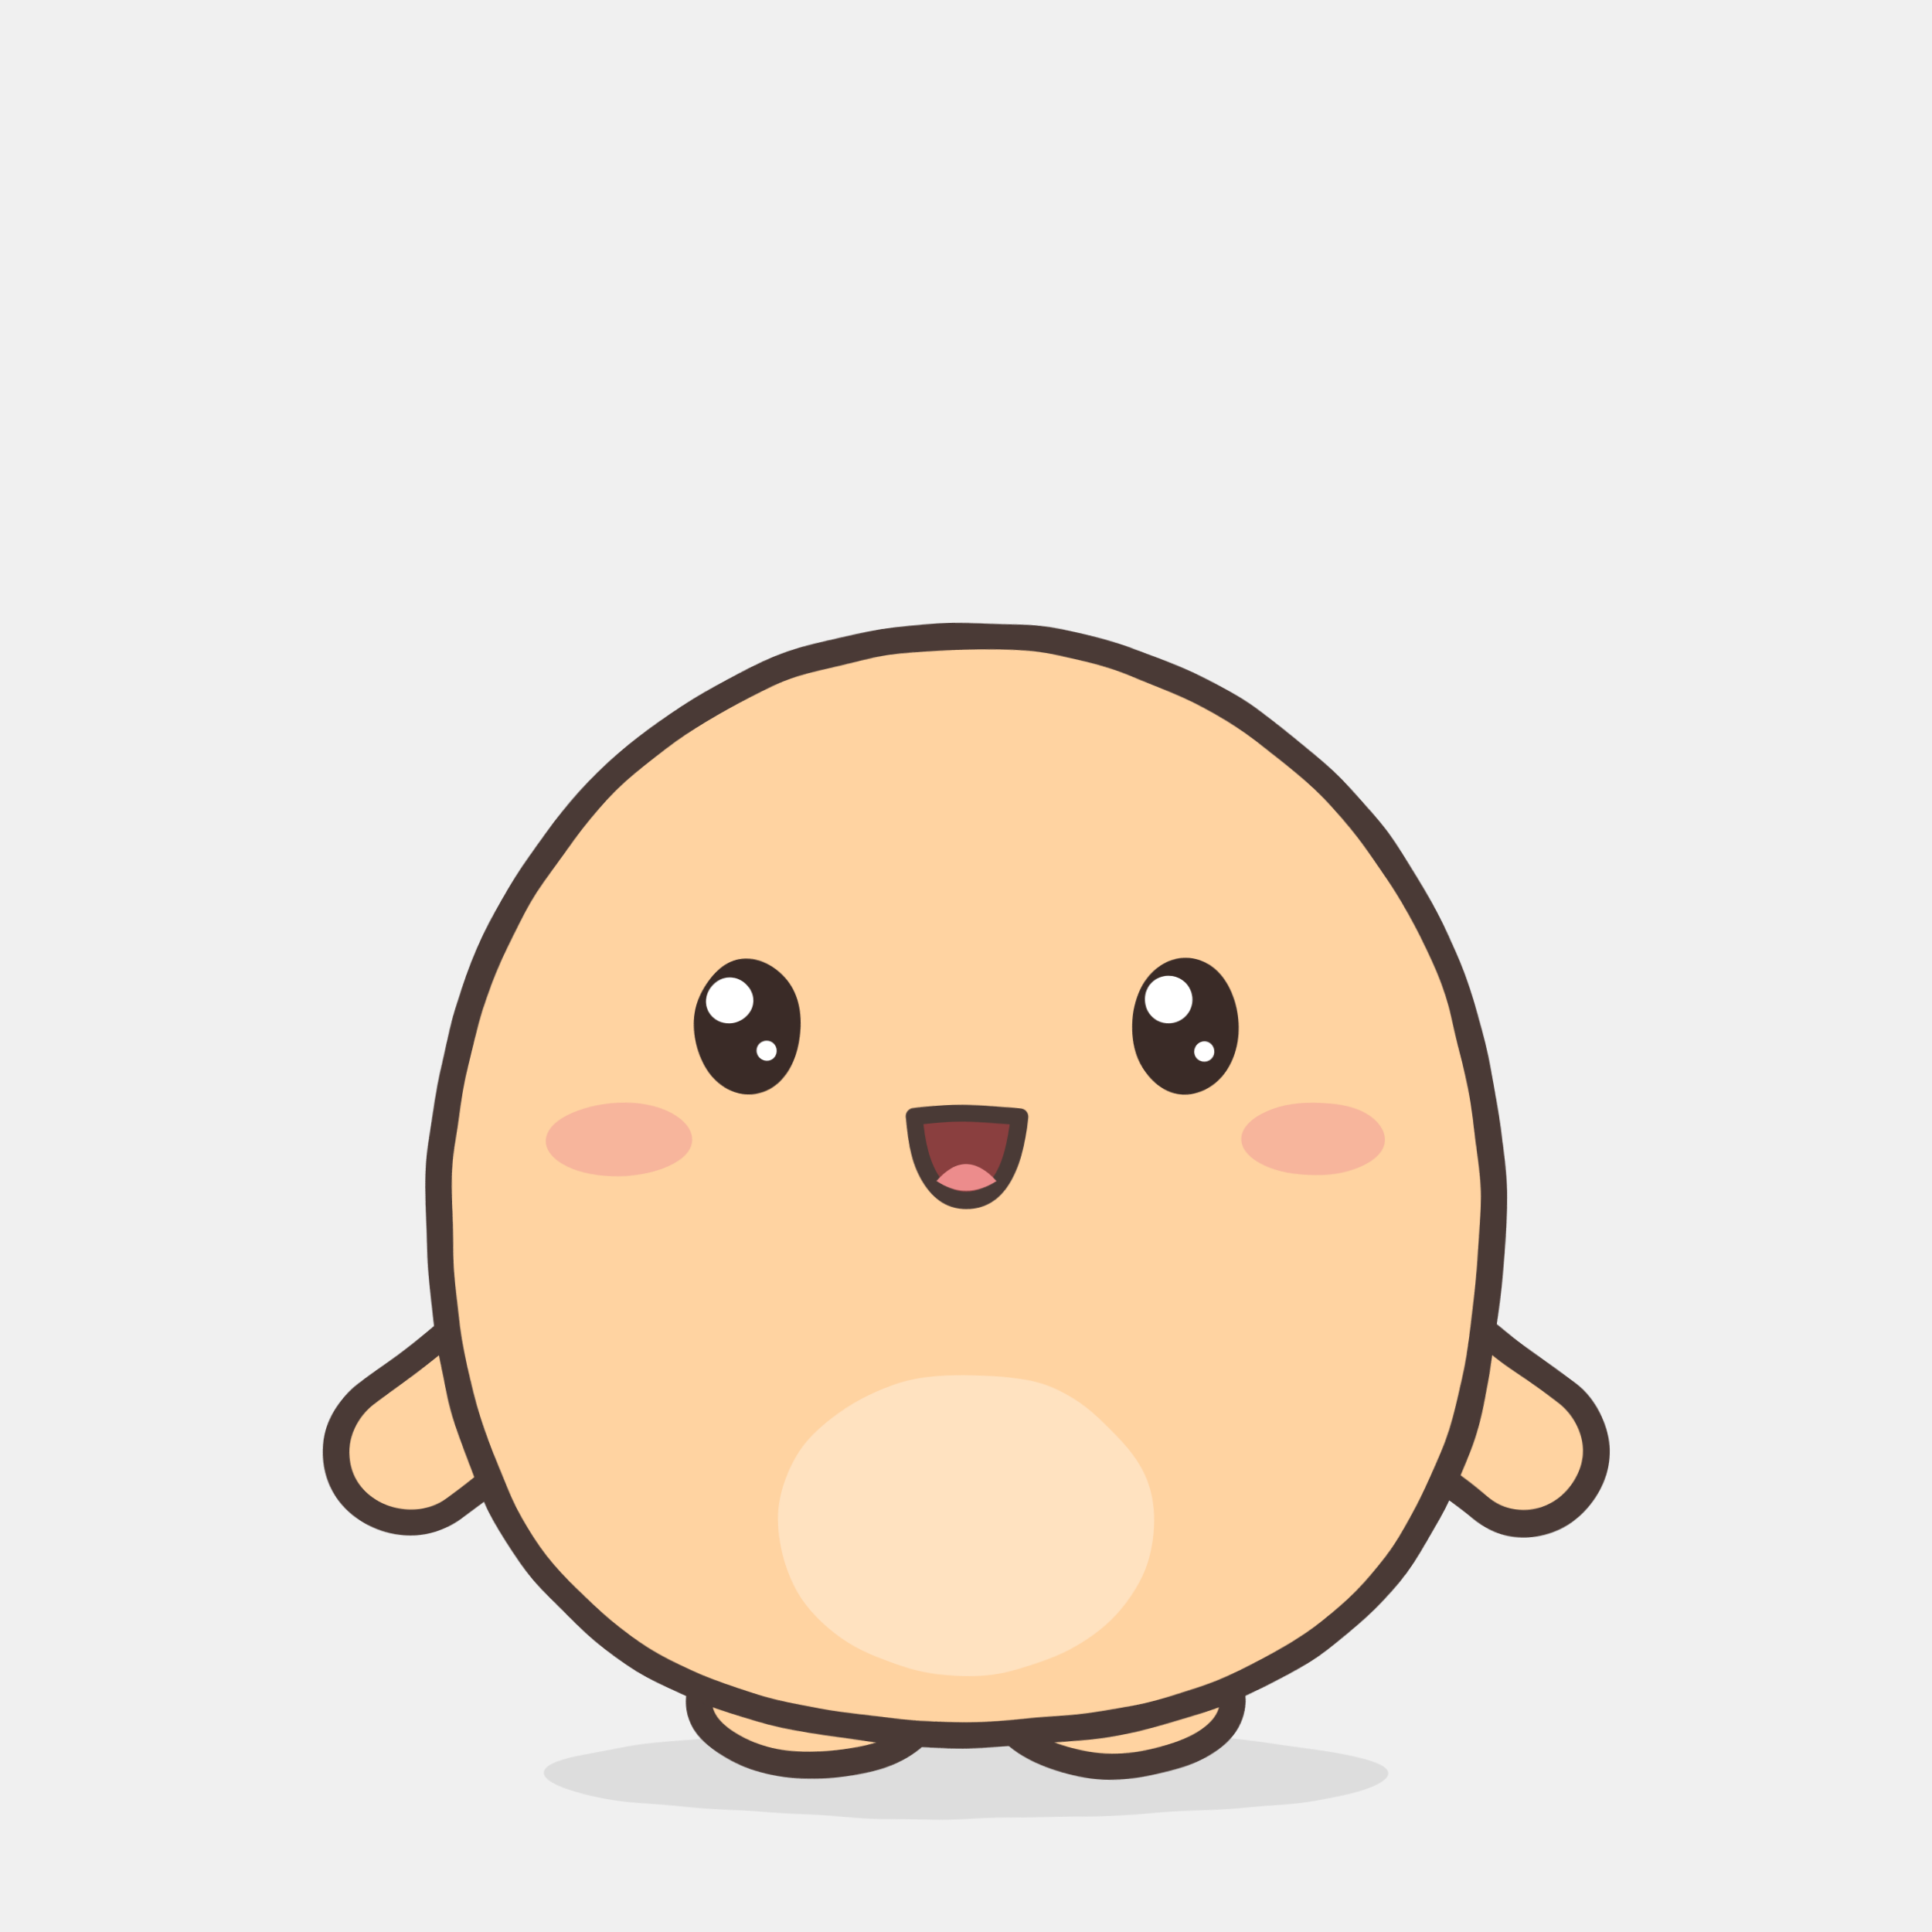
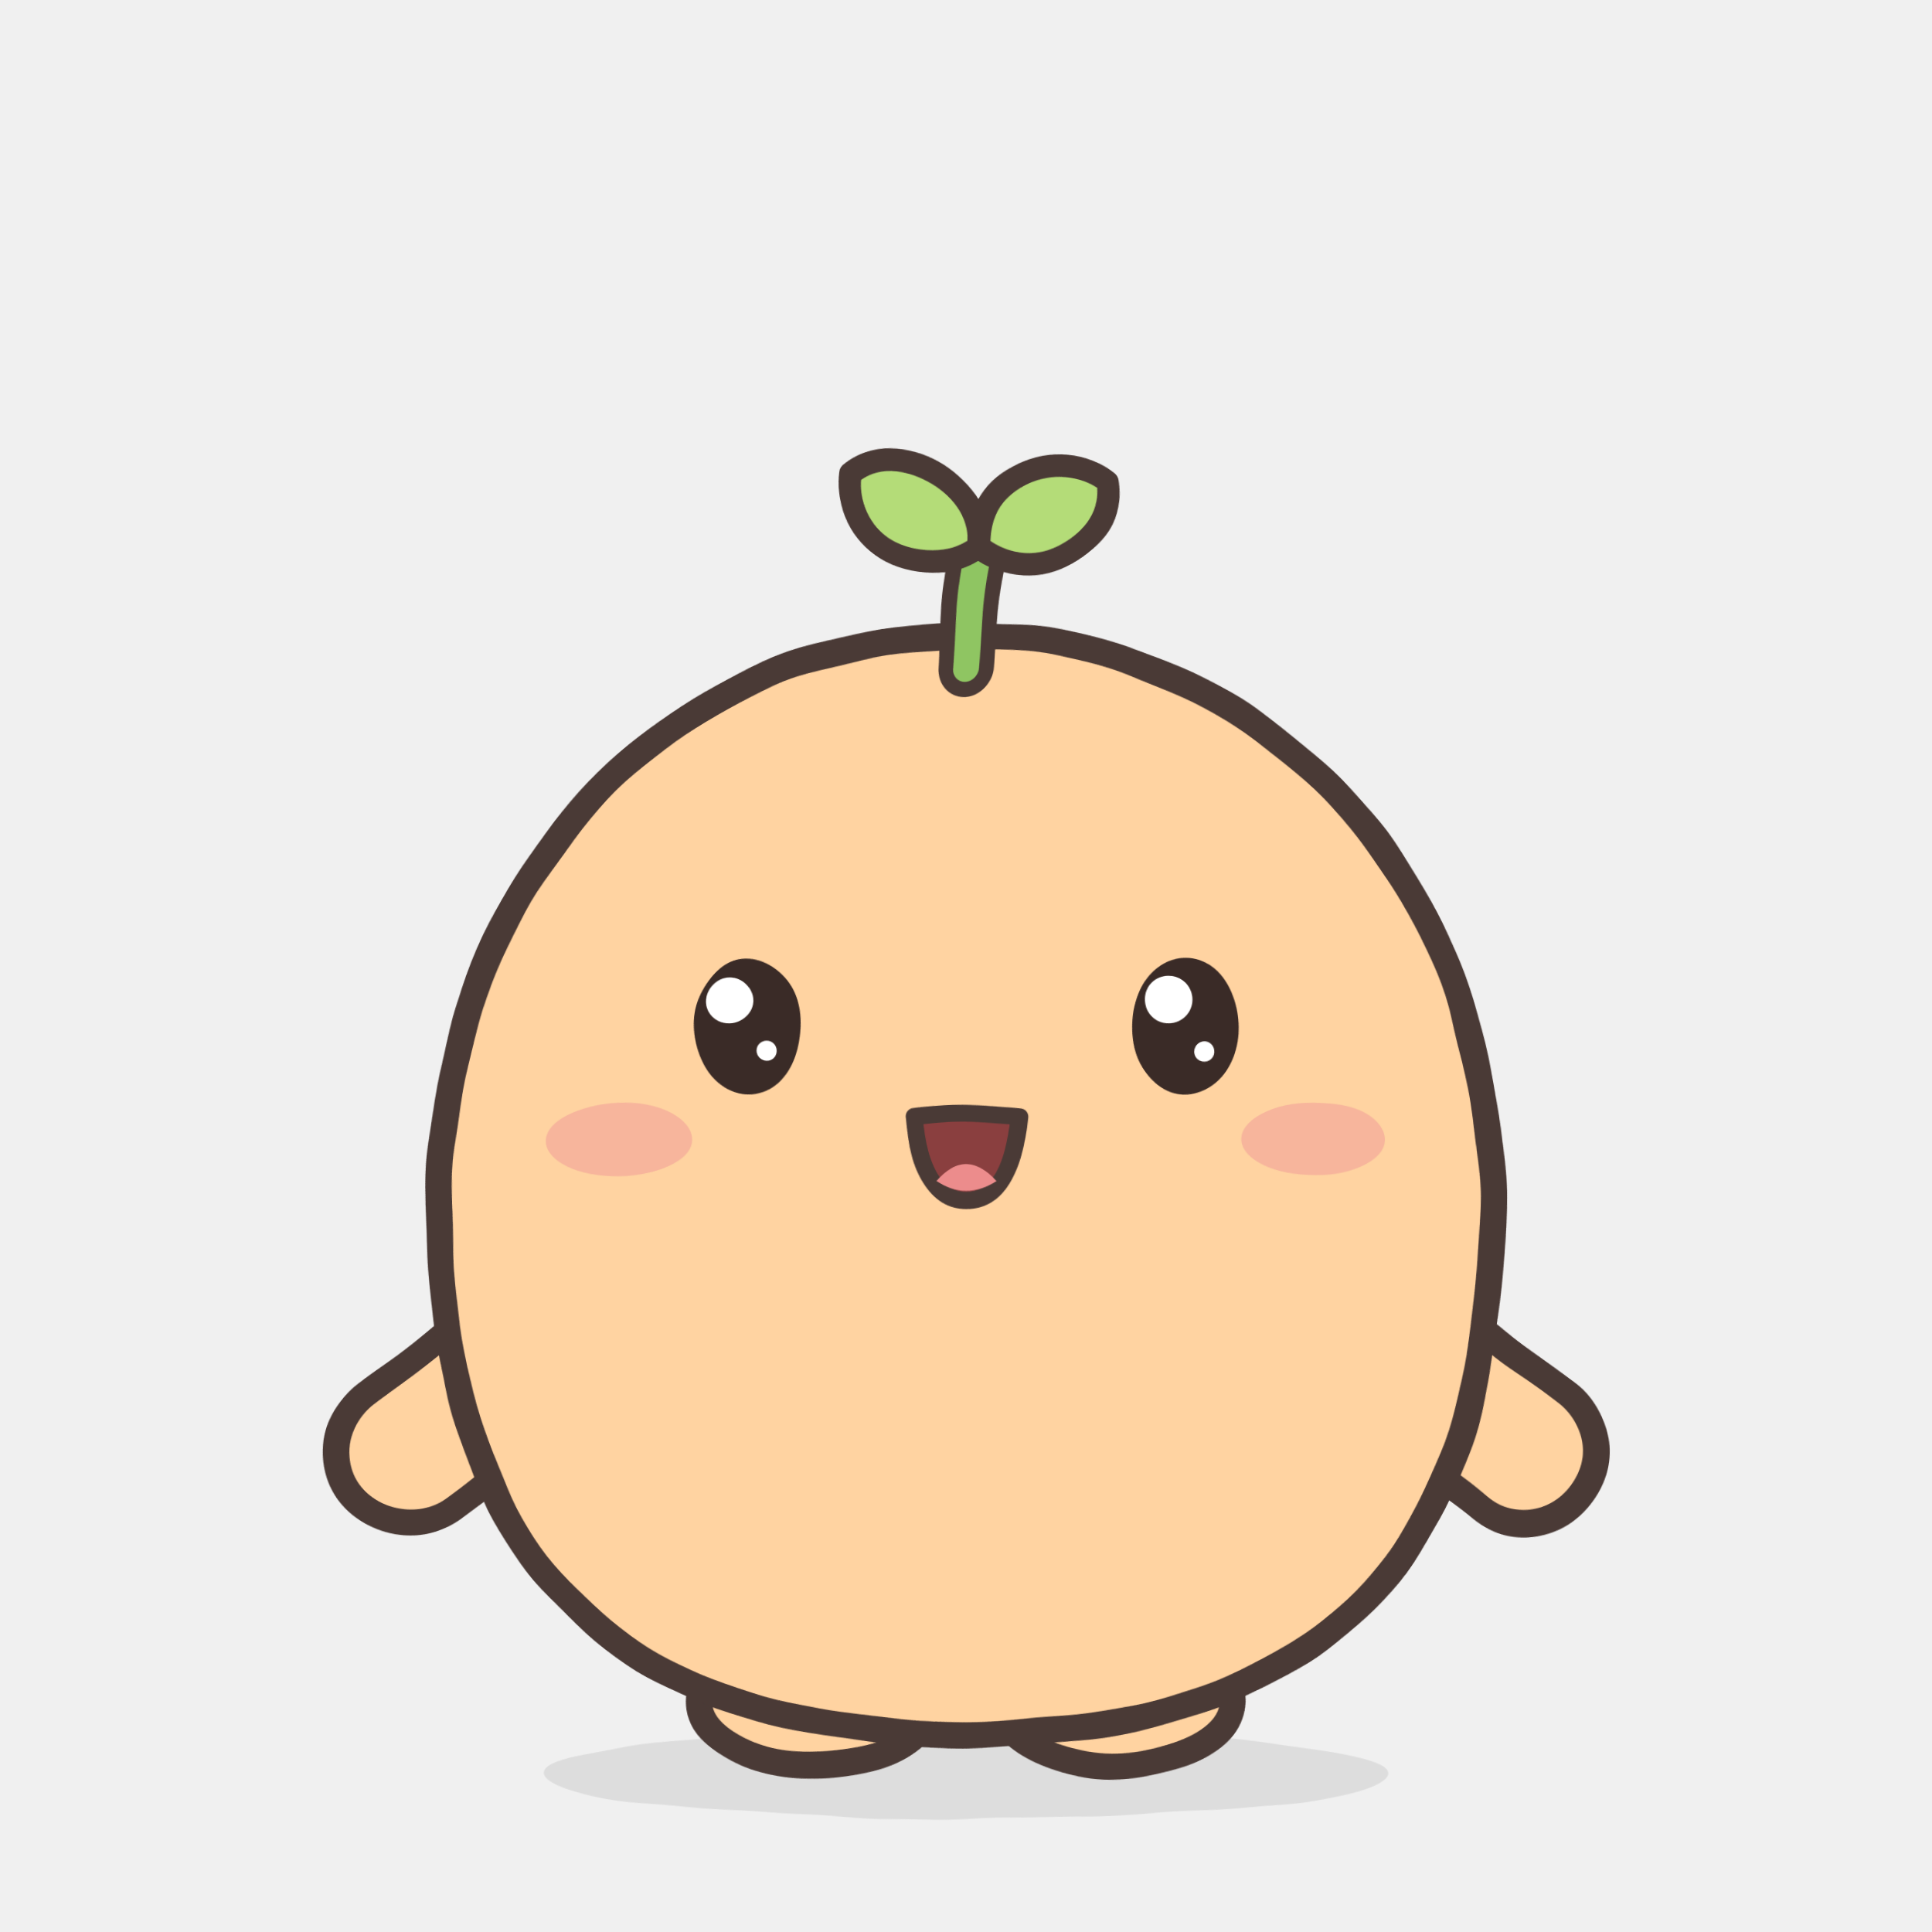
<svg xmlns="http://www.w3.org/2000/svg" width="512" height="512" viewBox="0 0 512 512">
  <defs>
    <filter id="hand" filterUnits="userSpaceOnUse" x="-20" y="-20" width="552" height="552">
      <feTurbulence type="fractalNoise" baseFrequency="0.03" numOctaves="2" seed="11" />
      <feDisplacementMap in="SourceGraphic" scale="2" xChannelSelector="R" yChannelSelector="G" />
    </filter>
  </defs>
  <g filter="url(#hand)" stroke-linecap="round" stroke-linejoin="round">
    <ellipse cx="256" cy="470" rx="112" ry="12" fill="#000" opacity="0.08" />
    <ellipse cx="216" cy="451" rx="31" ry="17" fill="#ffd3a1" stroke="#4a3a36" stroke-width="7" />
    <ellipse cx="296" cy="451" rx="31" ry="17" fill="#ffd3a1" stroke="#4a3a36" stroke-width="7" />
    <line x1="140.0" y1="360.0" x2="108.5" y2="384.6" stroke="#4a3a36" stroke-width="45" stroke-linecap="round" />
    <line x1="140.0" y1="360.0" x2="108.5" y2="384.6" stroke="#ffd3a1" stroke-width="31" stroke-linecap="round" />
    <line x1="372.0" y1="360.0" x2="403.5" y2="384.6" stroke="#4a3a36" stroke-width="45" stroke-linecap="round" />
    <line x1="372.0" y1="360.0" x2="403.5" y2="384.6" stroke="#ffd3a1" stroke-width="31" stroke-linecap="round" />
    <g>
      <path d="M256,172.0 C333.52,172.0 392.0,235.502 392.0,319.68 C392.0,409.651 349.35,456.0 256,456.0 C162.65,456.0 120.0,409.651 120.0,319.68 C120.0,235.502 178.48,172.0 256,172.0 Z" fill="#ffd3a1" stroke="#4a3a36" stroke-width="14" />
      <path d="" fill="#ffd3a1" stroke="#4a3a36" stroke-width="14" />
      <path d="M256,172.0 C333.52,172.0 392.0,235.502 392.0,319.68 C392.0,409.651 349.35,456.0 256,456.0 C162.65,456.0 120.0,409.651 120.0,319.68 C120.0,235.502 178.48,172.0 256,172.0 Z" fill="#ffd3a1" />
      <path d="" fill="#ffd3a1" />
    </g>
-     <ellipse cx="256" cy="404" rx="50" ry="40" fill="#ffe2c0" />
+     <path d="M256.0,177.0 Q256.3,161.0 259.0,145.0" fill="none" stroke="#4a3a36" stroke-width="15" stroke-linecap="round" />
+     <path d="M256.0,177.0 Q256.3,161.0 259.0,145.0" fill="none" stroke="#8fc562" stroke-width="7" stroke-linecap="round" />
+     <path d="M259.0,145.0 C260.5,126.4 237.5,115.5 225.0,126.0 C222.6,142.2 243.9,156.0 259.0,145.0 Z" fill="#b4dc78" stroke="#4a3a36" stroke-width="6" stroke-linejoin="round" />
+     <path d="M259.0,145.0 C273.6,156.7 295.5,143.7 293.8,127.4 C281.7,116.4 258.3,126.3 259.0,145.0 Z" fill="#b4dc78" stroke="#4a3a36" stroke-width="6" stroke-linejoin="round" />
    <ellipse cx="198" cy="272" rx="14.0" ry="18.0" fill="#3a2b27" />
    <circle cx="193.5" cy="265.0" r="6.2" fill="#fff" />
    <circle cx="203.0" cy="278.5" r="2.6" fill="#fff" />
    <ellipse cx="314" cy="272" rx="14.0" ry="18.0" fill="#3a2b27" />
    <circle cx="309.5" cy="265.0" r="6.2" fill="#fff" />
    <circle cx="319.0" cy="278.5" r="2.6" fill="#fff" />
    <ellipse cx="164" cy="302" rx="19" ry="10" fill="#f2a199" opacity="0.6" />
    <ellipse cx="348" cy="302" rx="19" ry="10" fill="#f2a199" opacity="0.6" />
    <path d="M242,296 Q256,294 270,296 Q268,318 256,318 Q244,318 242,296 Z" fill="#8a3f3f" stroke="#4a3a36" stroke-width="4.5" stroke-linejoin="round" />
    <path d="M248,313 Q256,304 264,313 Q256,318 248,313 Z" fill="#ec8c8c" />
  </g>
</svg>
